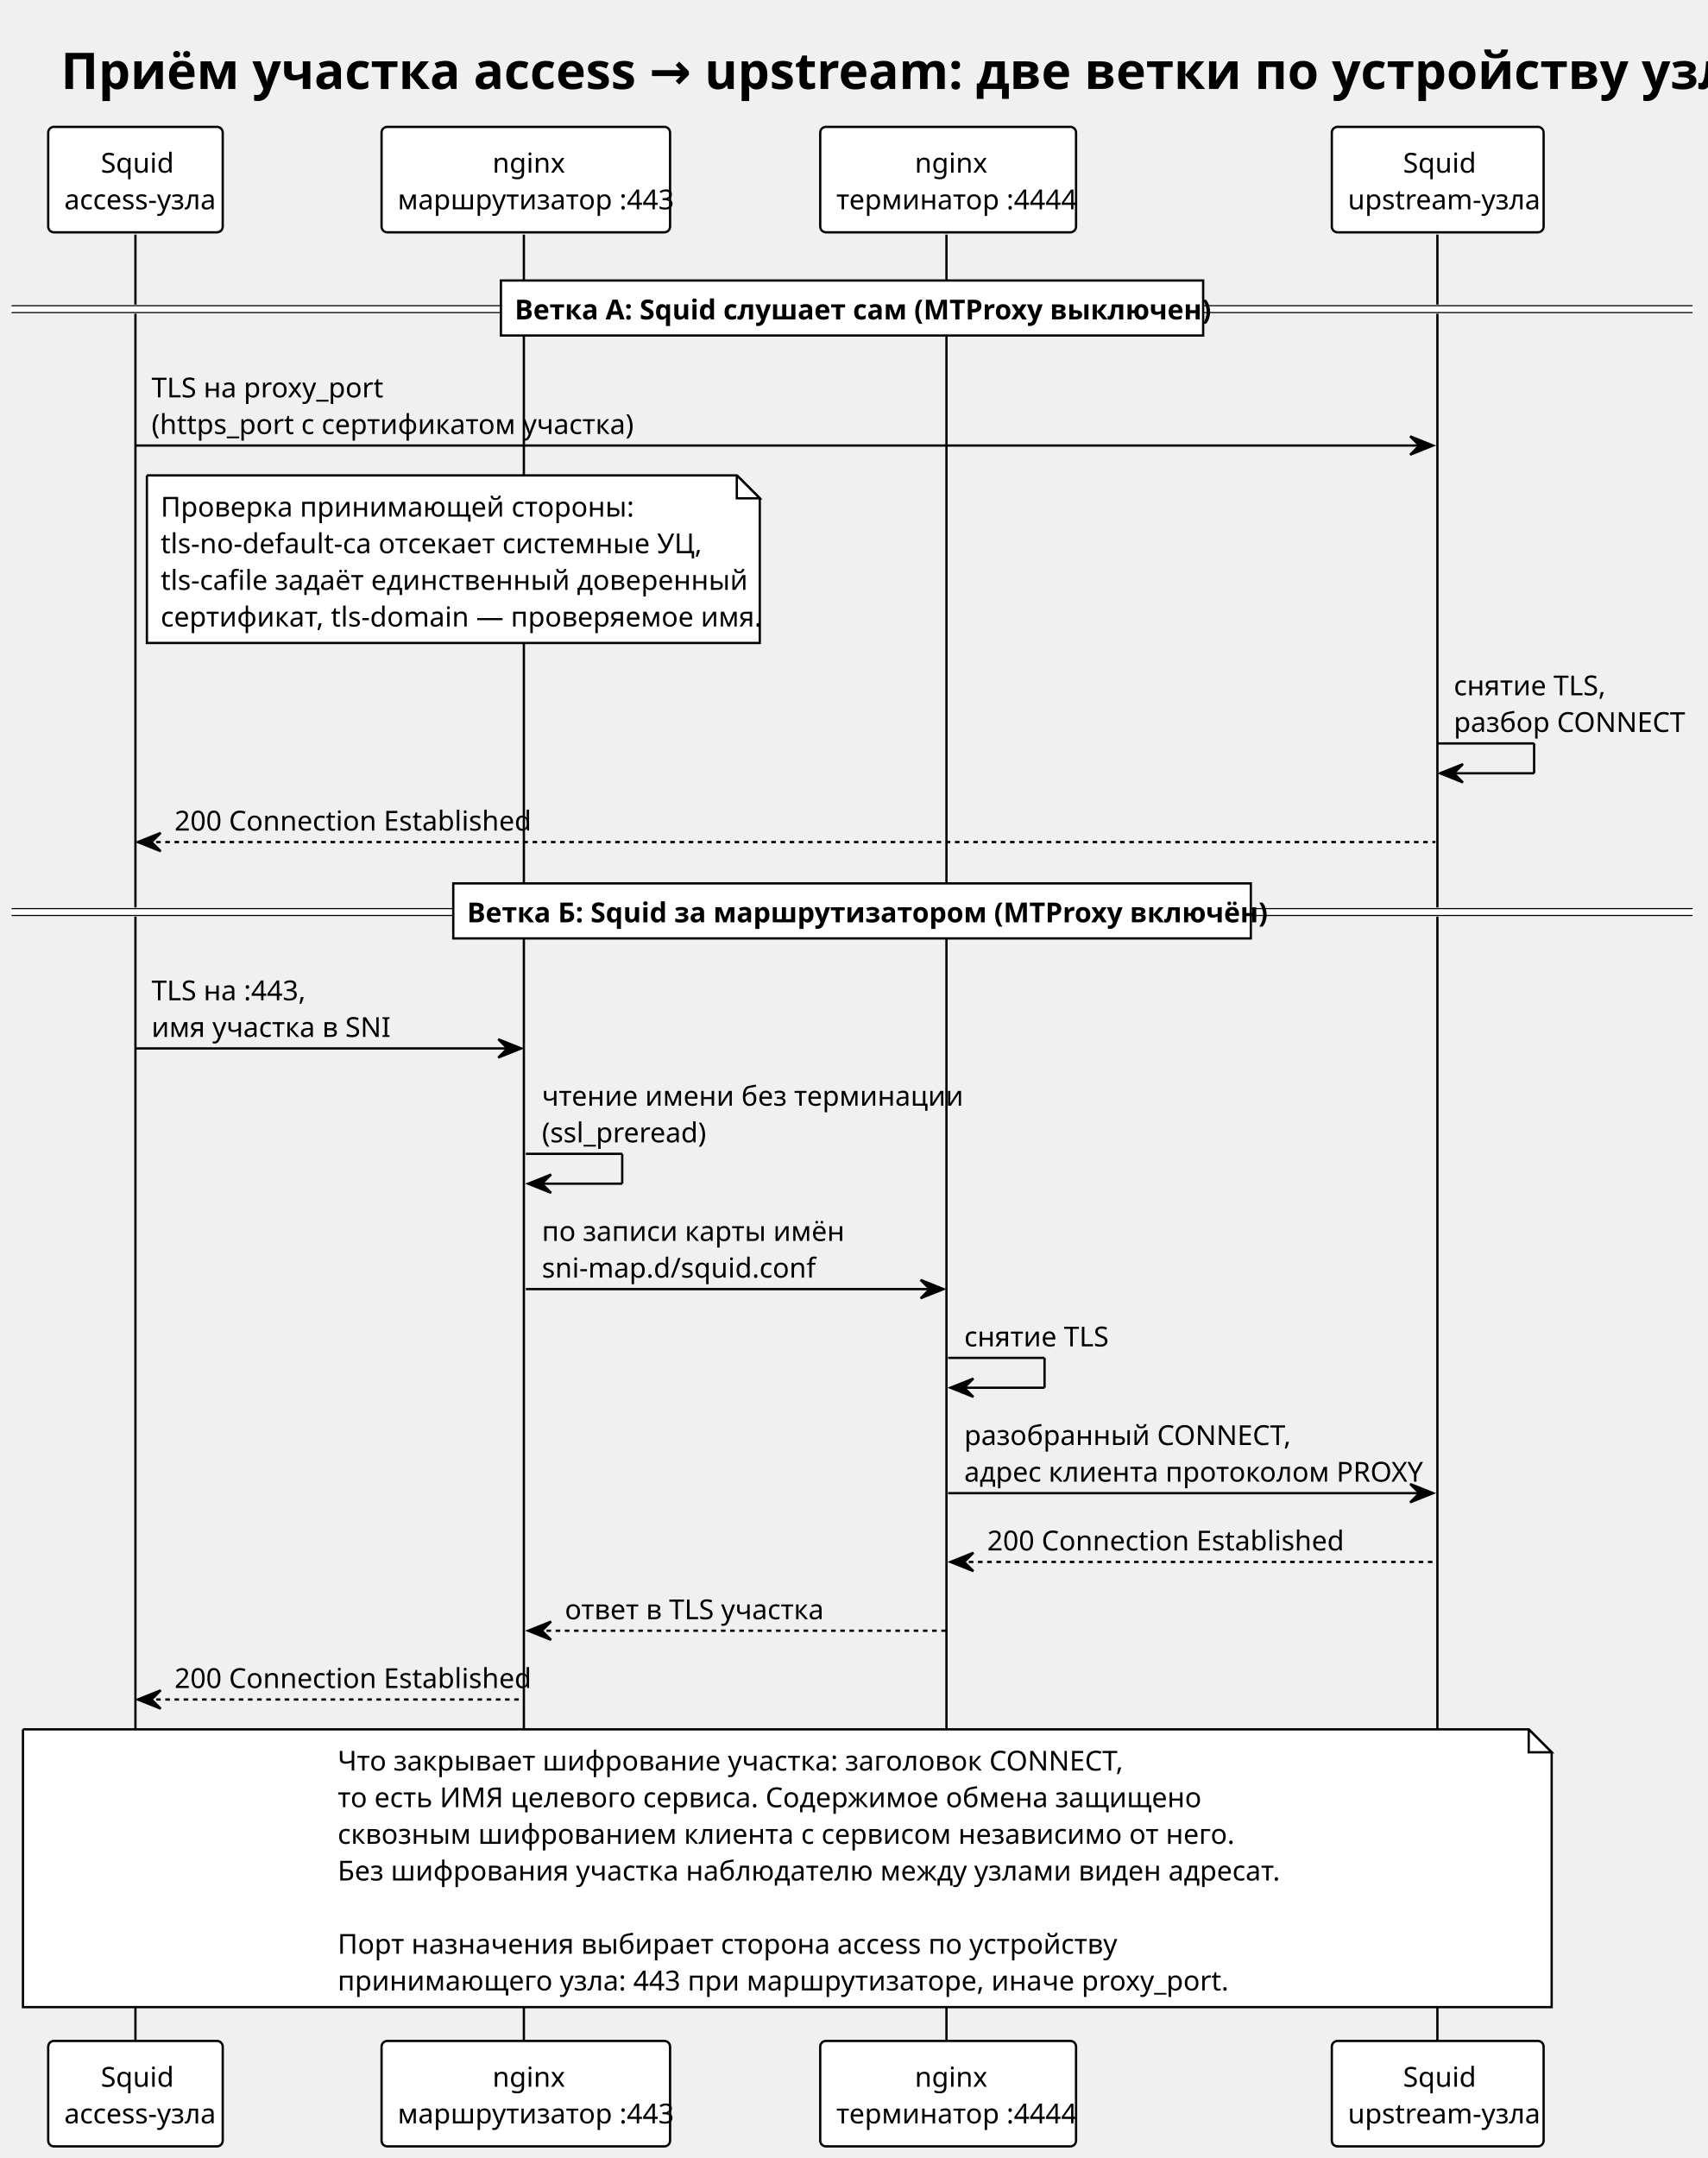
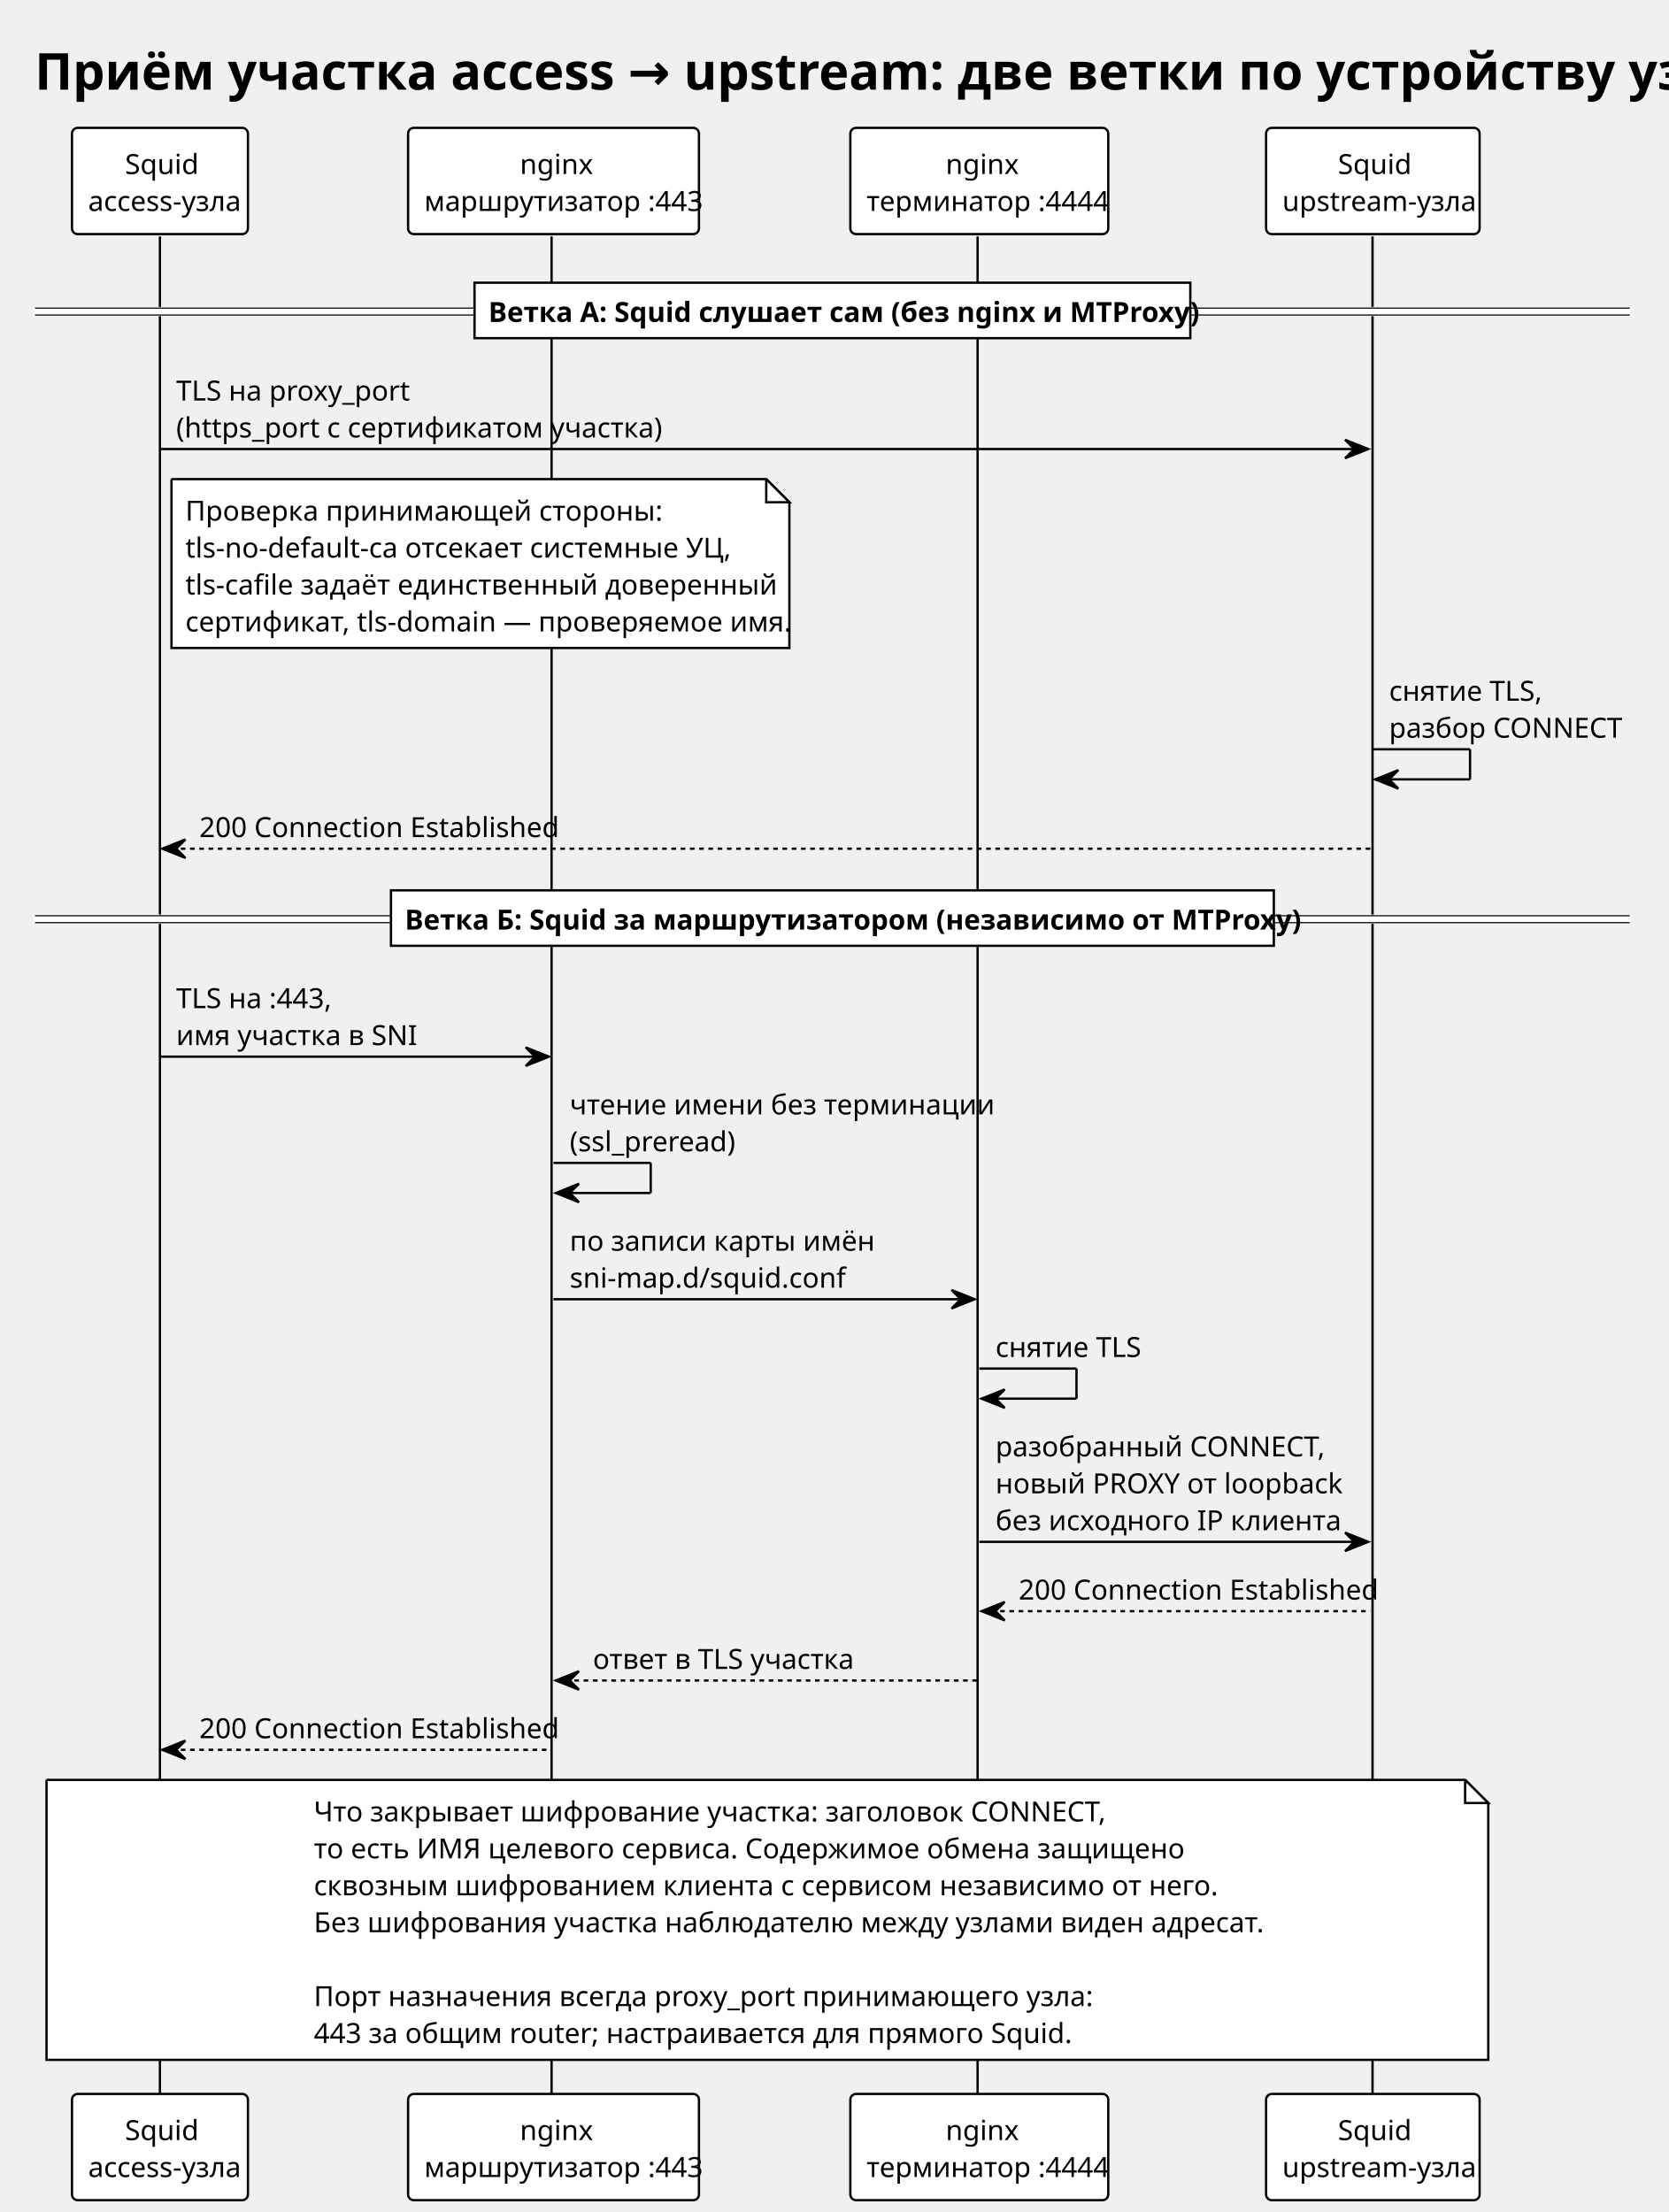
- <svg xmlns="http://www.w3.org/2000/svg" contentStyleType="text/css" data-diagram-type="SEQUENCE" height="940px" preserveAspectRatio="none" style="width:744px;height:940px;background:#FFFFFF;" version="1.1" viewBox="0 0 744 940" width="744px" zoomAndPan="magnify">
+ <svg xmlns="http://www.w3.org/2000/svg" contentStyleType="text/css" data-diagram-type="SEQUENCE" height="956px" preserveAspectRatio="none" style="width:721px;height:956px;background:#FFFFFF;" version="1.1" viewBox="0 0 721 956" width="721px" zoomAndPan="magnify">
  <defs />
  <g>
-     <text fill="#000000" font-family="Segoe UI" font-size="22" font-weight="bold" lengthAdjust="spacing" textLength="688.392" x="26.505" y="38.74">Приём участка access → upstream: две ветки по устройству узла</text>
+     <text fill="#000000" font-family="Segoe UI" font-size="22" font-weight="bold" lengthAdjust="spacing" textLength="688.392" x="15" y="38.74">Приём участка access → upstream: две ветки по устройству узла</text>
    <g>
-       <rect fill="#000000" fill-opacity="0" height="787.828" width="8" x="55.017" y="102.184" />
-       <line style="stroke:#000000;stroke-width:1;" x1="59" x2="59" y1="102.184" y2="890.012" />
+       <rect fill="#000000" fill-opacity="0" height="803.789" width="8" x="65.124" y="102.184" />
+       <line style="stroke:#000000;stroke-width:1;" x1="69.107" x2="69.107" y1="102.184" y2="905.973" />
    </g>
    <g>
-       <rect fill="#000000" fill-opacity="0" height="787.828" width="8" x="225.079" y="102.184" />
-       <line style="stroke:#000000;stroke-width:1;" x1="228.231" x2="228.231" y1="102.184" y2="890.012" />
+       <rect fill="#000000" fill-opacity="0" height="803.789" width="8" x="235.186" y="102.184" />
+       <line style="stroke:#000000;stroke-width:1;" x1="238.338" x2="238.338" y1="102.184" y2="905.973" />
    </g>
    <g>
-       <rect fill="#000000" fill-opacity="0" height="787.828" width="8" x="409.065" y="102.184" />
-       <line style="stroke:#000000;stroke-width:1;" x1="412.339" x2="412.339" y1="102.184" y2="890.012" />
+       <rect fill="#000000" fill-opacity="0" height="803.789" width="8" x="419.173" y="102.184" />
+       <line style="stroke:#000000;stroke-width:1;" x1="422.446" x2="422.446" y1="102.184" y2="905.973" />
    </g>
    <g>
-       <rect fill="#000000" fill-opacity="0" height="787.828" width="8" x="622.352" y="102.184" />
-       <line style="stroke:#000000;stroke-width:1;" x1="626.215" x2="626.215" y1="102.184" y2="890.012" />
+       <rect fill="#000000" fill-opacity="0" height="803.789" width="8" x="589.235" y="102.184" />
+       <line style="stroke:#000000;stroke-width:1;" x1="593.098" x2="593.098" y1="102.184" y2="905.973" />
    </g>
    <g class="participant participant-head" data-participant="ACC">
-       <rect fill="#FFFFFF" height="45.922" rx="2.5" ry="2.5" style="stroke:#000000;stroke-width:1;" width="76.033" x="21" y="55.262" />
-       <text fill="#000000" font-family="Segoe UI" font-size="12" lengthAdjust="spacing" textLength="30.205" x="43.914" y="75.211">Squid</text>
-       <text fill="#000000" font-family="Segoe UI" font-size="12" lengthAdjust="spacing" textLength="62.033" x="28" y="91.172">access-узла</text>
+       <rect fill="#FFFFFF" height="45.922" rx="2.5" ry="2.5" style="stroke:#000000;stroke-width:1;" width="76.033" x="31.107" y="55.262" />
+       <text fill="#000000" font-family="Segoe UI" font-size="12" lengthAdjust="spacing" textLength="30.205" x="54.022" y="75.211">Squid</text>
+       <text fill="#000000" font-family="Segoe UI" font-size="12" lengthAdjust="spacing" textLength="62.033" x="38.107" y="91.172">access-узла</text>
    </g>
    <g class="participant participant-tail" data-participant="ACC">
-       <rect fill="#FFFFFF" height="45.922" rx="2.5" ry="2.5" style="stroke:#000000;stroke-width:1;" width="76.033" x="21" y="889.012" />
-       <text fill="#000000" font-family="Segoe UI" font-size="12" lengthAdjust="spacing" textLength="30.205" x="43.914" y="908.961">Squid</text>
-       <text fill="#000000" font-family="Segoe UI" font-size="12" lengthAdjust="spacing" textLength="62.033" x="28" y="924.922">access-узла</text>
+       <rect fill="#FFFFFF" height="45.922" rx="2.5" ry="2.5" style="stroke:#000000;stroke-width:1;" width="76.033" x="31.107" y="904.973" />
+       <text fill="#000000" font-family="Segoe UI" font-size="12" lengthAdjust="spacing" textLength="30.205" x="54.022" y="924.922">Squid</text>
+       <text fill="#000000" font-family="Segoe UI" font-size="12" lengthAdjust="spacing" textLength="62.033" x="38.107" y="940.883">access-узла</text>
    </g>
    <g class="participant participant-head" data-participant="ROUTER">
-       <rect fill="#FFFFFF" height="45.922" rx="2.5" ry="2.5" style="stroke:#000000;stroke-width:1;" width="125.697" x="166.231" y="55.262" />
-       <text fill="#000000" font-family="Segoe UI" font-size="12" lengthAdjust="spacing" textLength="29.062" x="214.548" y="75.211">nginx</text>
-       <text fill="#000000" font-family="Segoe UI" font-size="12" lengthAdjust="spacing" textLength="111.697" x="173.231" y="91.172">маршрутизатор :443</text>
+       <rect fill="#FFFFFF" height="45.922" rx="2.5" ry="2.5" style="stroke:#000000;stroke-width:1;" width="125.697" x="176.338" y="55.262" />
+       <text fill="#000000" font-family="Segoe UI" font-size="12" lengthAdjust="spacing" textLength="29.062" x="224.655" y="75.211">nginx</text>
+       <text fill="#000000" font-family="Segoe UI" font-size="12" lengthAdjust="spacing" textLength="111.697" x="183.338" y="91.172">маршрутизатор :443</text>
    </g>
    <g class="participant participant-tail" data-participant="ROUTER">
-       <rect fill="#FFFFFF" height="45.922" rx="2.5" ry="2.5" style="stroke:#000000;stroke-width:1;" width="125.697" x="166.231" y="889.012" />
-       <text fill="#000000" font-family="Segoe UI" font-size="12" lengthAdjust="spacing" textLength="29.062" x="214.548" y="908.961">nginx</text>
-       <text fill="#000000" font-family="Segoe UI" font-size="12" lengthAdjust="spacing" textLength="111.697" x="173.231" y="924.922">маршрутизатор :443</text>
+       <rect fill="#FFFFFF" height="45.922" rx="2.5" ry="2.5" style="stroke:#000000;stroke-width:1;" width="125.697" x="176.338" y="904.973" />
+       <text fill="#000000" font-family="Segoe UI" font-size="12" lengthAdjust="spacing" textLength="29.062" x="224.655" y="924.922">nginx</text>
+       <text fill="#000000" font-family="Segoe UI" font-size="12" lengthAdjust="spacing" textLength="111.697" x="183.338" y="940.883">маршрутизатор :443</text>
    </g>
    <g class="participant participant-head" data-participant="TERM">
-       <rect fill="#FFFFFF" height="45.922" rx="2.5" ry="2.5" style="stroke:#000000;stroke-width:1;" width="111.453" x="357.339" y="55.262" />
-       <text fill="#000000" font-family="Segoe UI" font-size="12" lengthAdjust="spacing" textLength="29.062" x="398.534" y="75.211">nginx</text>
-       <text fill="#000000" font-family="Segoe UI" font-size="12" lengthAdjust="spacing" textLength="97.453" x="364.339" y="91.172">терминатор :4444</text>
+       <rect fill="#FFFFFF" height="45.922" rx="2.5" ry="2.5" style="stroke:#000000;stroke-width:1;" width="111.453" x="367.446" y="55.262" />
+       <text fill="#000000" font-family="Segoe UI" font-size="12" lengthAdjust="spacing" textLength="29.062" x="408.642" y="75.211">nginx</text>
+       <text fill="#000000" font-family="Segoe UI" font-size="12" lengthAdjust="spacing" textLength="97.453" x="374.446" y="91.172">терминатор :4444</text>
    </g>
    <g class="participant participant-tail" data-participant="TERM">
-       <rect fill="#FFFFFF" height="45.922" rx="2.5" ry="2.5" style="stroke:#000000;stroke-width:1;" width="111.453" x="357.339" y="889.012" />
-       <text fill="#000000" font-family="Segoe UI" font-size="12" lengthAdjust="spacing" textLength="29.062" x="398.534" y="908.961">nginx</text>
-       <text fill="#000000" font-family="Segoe UI" font-size="12" lengthAdjust="spacing" textLength="97.453" x="364.339" y="924.922">терминатор :4444</text>
+       <rect fill="#FFFFFF" height="45.922" rx="2.5" ry="2.5" style="stroke:#000000;stroke-width:1;" width="111.453" x="367.446" y="904.973" />
+       <text fill="#000000" font-family="Segoe UI" font-size="12" lengthAdjust="spacing" textLength="29.062" x="408.642" y="924.922">nginx</text>
+       <text fill="#000000" font-family="Segoe UI" font-size="12" lengthAdjust="spacing" textLength="97.453" x="374.446" y="940.883">терминатор :4444</text>
    </g>
    <g class="participant participant-head" data-participant="SQUID">
-       <rect fill="#FFFFFF" height="45.922" rx="2.5" ry="2.5" style="stroke:#000000;stroke-width:1;" width="92.275" x="580.215" y="55.262" />
-       <text fill="#000000" font-family="Segoe UI" font-size="12" lengthAdjust="spacing" textLength="30.205" x="611.25" y="75.211">Squid</text>
-       <text fill="#000000" font-family="Segoe UI" font-size="12" lengthAdjust="spacing" textLength="78.275" x="587.215" y="91.172">upstream-узла</text>
+       <rect fill="#FFFFFF" height="45.922" rx="2.5" ry="2.5" style="stroke:#000000;stroke-width:1;" width="92.275" x="547.098" y="55.262" />
+       <text fill="#000000" font-family="Segoe UI" font-size="12" lengthAdjust="spacing" textLength="30.205" x="578.133" y="75.211">Squid</text>
+       <text fill="#000000" font-family="Segoe UI" font-size="12" lengthAdjust="spacing" textLength="78.275" x="554.098" y="91.172">upstream-узла</text>
    </g>
    <g class="participant participant-tail" data-participant="SQUID">
-       <rect fill="#FFFFFF" height="45.922" rx="2.5" ry="2.5" style="stroke:#000000;stroke-width:1;" width="92.275" x="580.215" y="889.012" />
-       <text fill="#000000" font-family="Segoe UI" font-size="12" lengthAdjust="spacing" textLength="30.205" x="611.25" y="908.961">Squid</text>
-       <text fill="#000000" font-family="Segoe UI" font-size="12" lengthAdjust="spacing" textLength="78.275" x="587.215" y="924.922">upstream-узла</text>
+       <rect fill="#FFFFFF" height="45.922" rx="2.5" ry="2.5" style="stroke:#000000;stroke-width:1;" width="92.275" x="547.098" y="904.973" />
+       <text fill="#000000" font-family="Segoe UI" font-size="12" lengthAdjust="spacing" textLength="30.205" x="578.133" y="924.922">Squid</text>
+       <text fill="#000000" font-family="Segoe UI" font-size="12" lengthAdjust="spacing" textLength="78.275" x="554.098" y="940.883">upstream-узла</text>
    </g>
-     <rect fill="#FFFFFF" height="3" style="stroke:#FFFFFF;stroke-width:1;" width="732.401" x="5" y="133.164" />
-     <line style="stroke:#000000;stroke-width:0.5;" x1="5" x2="737.401" y1="133.164" y2="133.164" />
-     <line style="stroke:#000000;stroke-width:0.5;" x1="5" x2="737.401" y1="136.164" y2="136.164" />
-     <rect fill="#FFFFFF" height="23.961" style="stroke:#000000;stroke-width:1;" width="305.932" x="218.235" y="122.184" />
-     <text fill="#000000" font-family="Segoe UI" font-size="12" font-weight="bold" lengthAdjust="spacing" textLength="288.621" x="224.235" y="139.133">Ветка А: Squid слушает сам (MTProxy выключен)</text>
+     <rect fill="#FFFFFF" height="3" style="stroke:#FFFFFF;stroke-width:1;" width="689.177" x="15.107" y="133.164" />
+     <line style="stroke:#000000;stroke-width:0.5;" x1="15.107" x2="704.284" y1="133.164" y2="133.164" />
+     <line style="stroke:#000000;stroke-width:0.5;" x1="15.107" x2="704.284" y1="136.164" y2="136.164" />
+     <rect fill="#FFFFFF" height="23.961" style="stroke:#000000;stroke-width:1;" width="309.307" x="205.042" y="122.184" />
+     <text fill="#000000" font-family="Segoe UI" font-size="12" font-weight="bold" lengthAdjust="spacing" textLength="291.996" x="211.042" y="139.133">Ветка А: Squid слушает сам (без nginx и MTProxy)</text>
    <g class="message" data-participant-1="ACC" data-participant-2="SQUID">
-       <polygon fill="#000000" points="614.352,190.066,624.352,194.066,614.352,198.066,618.352,194.066" style="stroke:#000000;stroke-width:1;" />
-       <line style="stroke:#000000;stroke-width:1;" x1="59.017" x2="620.352" y1="194.066" y2="194.066" />
-       <text fill="#000000" font-family="Segoe UI" font-size="12" lengthAdjust="spacing" textLength="94.793" x="66.017" y="173.094">TLS на proxy_port</text>
-       <text fill="#000000" font-family="Segoe UI" font-size="12" lengthAdjust="spacing" textLength="196.67" x="66.017" y="189.055">(https_port с сертификатом участка)</text>
+       <polygon fill="#000000" points="581.235,190.066,591.235,194.066,581.235,198.066,585.235,194.066" style="stroke:#000000;stroke-width:1;" />
+       <line style="stroke:#000000;stroke-width:1;" x1="69.124" x2="587.235" y1="194.066" y2="194.066" />
+       <text fill="#000000" font-family="Segoe UI" font-size="12" lengthAdjust="spacing" textLength="94.793" x="76.124" y="173.094">TLS на proxy_port</text>
+       <text fill="#000000" font-family="Segoe UI" font-size="12" lengthAdjust="spacing" textLength="196.67" x="76.124" y="189.055">(https_port с сертификатом участка)</text>
    </g>
-     <path d="M64,207.066 L64,280.066 L331,280.066 L331,217.066 L321,207.066 L64,207.066" fill="#FFFFFF" style="stroke:#000000;stroke-width:1;" />
-     <path d="M321,207.066 L321,217.066 L331,217.066 L321,207.066" fill="#FFFFFF" style="stroke:#000000;stroke-width:1;" />
-     <text fill="#000000" font-family="Segoe UI" font-size="12" lengthAdjust="spacing" textLength="192.873" x="70" y="225.016">Проверка принимающей стороны:</text>
-     <text fill="#000000" font-family="Segoe UI" font-size="12" lengthAdjust="spacing" textLength="223.512" x="70" y="240.977">tls-no-default-ca отсекает системные УЦ,</text>
-     <text fill="#000000" font-family="Segoe UI" font-size="12" lengthAdjust="spacing" textLength="237.603" x="70" y="256.938">tls-cafile задаёт единственный доверенный</text>
-     <text fill="#000000" font-family="Segoe UI" font-size="12" lengthAdjust="spacing" textLength="246.592" x="70" y="272.898">сертификат, tls-domain — проверяемое имя.</text>
+     <path d="M74.107,207.066 L74.107,280.066 L341.107,280.066 L341.107,217.066 L331.107,207.066 L74.107,207.066" fill="#FFFFFF" style="stroke:#000000;stroke-width:1;" />
+     <path d="M331.107,207.066 L331.107,217.066 L341.107,217.066 L331.107,207.066" fill="#FFFFFF" style="stroke:#000000;stroke-width:1;" />
+     <text fill="#000000" font-family="Segoe UI" font-size="12" lengthAdjust="spacing" textLength="192.873" x="80.107" y="225.016">Проверка принимающей стороны:</text>
+     <text fill="#000000" font-family="Segoe UI" font-size="12" lengthAdjust="spacing" textLength="223.512" x="80.107" y="240.977">tls-no-default-ca отсекает системные УЦ,</text>
+     <text fill="#000000" font-family="Segoe UI" font-size="12" lengthAdjust="spacing" textLength="237.603" x="80.107" y="256.938">tls-cafile задаёт единственный доверенный</text>
+     <text fill="#000000" font-family="Segoe UI" font-size="12" lengthAdjust="spacing" textLength="246.592" x="80.107" y="272.898">сертификат, tls-domain — проверяемое имя.</text>
    <g class="message" data-participant-1="SQUID" data-participant-2="SQUID">
-       <line style="stroke:#000000;stroke-width:1;" x1="626.352" x2="668.352" y1="323.832" y2="323.832" />
-       <line style="stroke:#000000;stroke-width:1;" x1="668.352" x2="668.352" y1="323.832" y2="336.832" />
-       <line style="stroke:#000000;stroke-width:1;" x1="627.352" x2="668.352" y1="336.832" y2="336.832" />
-       <polygon fill="#000000" points="637.352,332.832,627.352,336.832,637.352,340.832,633.352,336.832" style="stroke:#000000;stroke-width:1;" />
-       <text fill="#000000" font-family="Segoe UI" font-size="12" lengthAdjust="spacing" textLength="60.873" x="633.352" y="302.859">снятие TLS,</text>
-       <text fill="#000000" font-family="Segoe UI" font-size="12" lengthAdjust="spacing" textLength="97.049" x="633.352" y="318.82">разбор CONNECT</text>
+       <line style="stroke:#000000;stroke-width:1;" x1="593.235" x2="635.235" y1="323.832" y2="323.832" />
+       <line style="stroke:#000000;stroke-width:1;" x1="635.235" x2="635.235" y1="323.832" y2="336.832" />
+       <line style="stroke:#000000;stroke-width:1;" x1="594.235" x2="635.235" y1="336.832" y2="336.832" />
+       <polygon fill="#000000" points="604.235,332.832,594.235,336.832,604.235,340.832,600.235,336.832" style="stroke:#000000;stroke-width:1;" />
+       <text fill="#000000" font-family="Segoe UI" font-size="12" lengthAdjust="spacing" textLength="60.873" x="600.235" y="302.859">снятие TLS,</text>
+       <text fill="#000000" font-family="Segoe UI" font-size="12" lengthAdjust="spacing" textLength="97.049" x="600.235" y="318.82">разбор CONNECT</text>
    </g>
    <g class="message" data-participant-1="SQUID" data-participant-2="ACC">
-       <polygon fill="#000000" points="70.017,362.793,60.017,366.793,70.017,370.793,66.017,366.793" style="stroke:#000000;stroke-width:1;" />
-       <line style="stroke:#000000;stroke-width:1;stroke-dasharray:2,2;" x1="64.017" x2="625.352" y1="366.793" y2="366.793" />
-       <text fill="#000000" font-family="Segoe UI" font-size="12" lengthAdjust="spacing" textLength="146.062" x="76.017" y="361.781">200 Connection Established</text>
+       <polygon fill="#000000" points="80.124,362.793,70.124,366.793,80.124,370.793,76.124,366.793" style="stroke:#000000;stroke-width:1;" />
+       <line style="stroke:#000000;stroke-width:1;stroke-dasharray:2,2;" x1="74.124" x2="592.235" y1="366.793" y2="366.793" />
+       <text fill="#000000" font-family="Segoe UI" font-size="12" lengthAdjust="spacing" textLength="146.062" x="86.124" y="361.781">200 Connection Established</text>
    </g>
-     <rect fill="#FFFFFF" height="3" style="stroke:#FFFFFF;stroke-width:1;" width="732.401" x="5" y="395.773" />
-     <line style="stroke:#000000;stroke-width:0.5;" x1="5" x2="737.401" y1="395.773" y2="395.773" />
-     <line style="stroke:#000000;stroke-width:0.5;" x1="5" x2="737.401" y1="398.773" y2="398.773" />
-     <rect fill="#FFFFFF" height="23.961" style="stroke:#000000;stroke-width:1;" width="347.463" x="197.469" y="384.793" />
-     <text fill="#000000" font-family="Segoe UI" font-size="12" font-weight="bold" lengthAdjust="spacing" textLength="330.152" x="203.469" y="401.742">Ветка Б: Squid за маршрутизатором (MTProxy включён)</text>
+     <rect fill="#FFFFFF" height="3" style="stroke:#FFFFFF;stroke-width:1;" width="689.177" x="15.107" y="395.773" />
+     <line style="stroke:#000000;stroke-width:0.5;" x1="15.107" x2="704.284" y1="395.773" y2="395.773" />
+     <line style="stroke:#000000;stroke-width:0.5;" x1="15.107" x2="704.284" y1="398.773" y2="398.773" />
+     <rect fill="#FFFFFF" height="23.961" style="stroke:#000000;stroke-width:1;" width="381.506" x="168.943" y="384.793" />
+     <text fill="#000000" font-family="Segoe UI" font-size="12" font-weight="bold" lengthAdjust="spacing" textLength="364.195" x="174.943" y="401.742">Ветка Б: Squid за маршрутизатором (независимо от MTProxy)</text>
    <g class="message" data-participant-1="ACC" data-participant-2="ROUTER">
-       <polygon fill="#000000" points="217.079,452.676,227.079,456.676,217.079,460.676,221.079,456.676" style="stroke:#000000;stroke-width:1;" />
-       <line style="stroke:#000000;stroke-width:1;" x1="59.017" x2="223.079" y1="456.676" y2="456.676" />
-       <text fill="#000000" font-family="Segoe UI" font-size="12" lengthAdjust="spacing" textLength="62.525" x="66.017" y="435.703">TLS на :443,</text>
-       <text fill="#000000" font-family="Segoe UI" font-size="12" lengthAdjust="spacing" textLength="97.424" x="66.017" y="451.664">имя участка в SNI</text>
+       <polygon fill="#000000" points="227.186,452.676,237.186,456.676,227.186,460.676,231.186,456.676" style="stroke:#000000;stroke-width:1;" />
+       <line style="stroke:#000000;stroke-width:1;" x1="69.124" x2="233.186" y1="456.676" y2="456.676" />
+       <text fill="#000000" font-family="Segoe UI" font-size="12" lengthAdjust="spacing" textLength="62.525" x="76.124" y="435.703">TLS на :443,</text>
+       <text fill="#000000" font-family="Segoe UI" font-size="12" lengthAdjust="spacing" textLength="97.424" x="76.124" y="451.664">имя участка в SNI</text>
    </g>
    <g class="message" data-participant-1="ROUTER" data-participant-2="ROUTER">
-       <line style="stroke:#000000;stroke-width:1;" x1="229.079" x2="271.079" y1="502.598" y2="502.598" />
-       <line style="stroke:#000000;stroke-width:1;" x1="271.079" x2="271.079" y1="502.598" y2="515.598" />
-       <line style="stroke:#000000;stroke-width:1;" x1="230.079" x2="271.079" y1="515.598" y2="515.598" />
-       <polygon fill="#000000" points="240.079,511.598,230.079,515.598,240.079,519.598,236.079,515.598" style="stroke:#000000;stroke-width:1;" />
-       <text fill="#000000" font-family="Segoe UI" font-size="12" lengthAdjust="spacing" textLength="169.986" x="236.079" y="481.625">чтение имени без терминации</text>
-       <text fill="#000000" font-family="Segoe UI" font-size="12" lengthAdjust="spacing" textLength="66.434" x="236.079" y="497.586">(ssl_preread)</text>
+       <line style="stroke:#000000;stroke-width:1;" x1="239.186" x2="281.187" y1="502.598" y2="502.598" />
+       <line style="stroke:#000000;stroke-width:1;" x1="281.187" x2="281.187" y1="502.598" y2="515.598" />
+       <line style="stroke:#000000;stroke-width:1;" x1="240.186" x2="281.187" y1="515.598" y2="515.598" />
+       <polygon fill="#000000" points="250.186,511.598,240.186,515.598,250.186,519.598,246.186,515.598" style="stroke:#000000;stroke-width:1;" />
+       <text fill="#000000" font-family="Segoe UI" font-size="12" lengthAdjust="spacing" textLength="169.986" x="246.186" y="481.625">чтение имени без терминации</text>
+       <text fill="#000000" font-family="Segoe UI" font-size="12" lengthAdjust="spacing" textLength="66.434" x="246.186" y="497.586">(ssl_preread)</text>
    </g>
    <g class="message" data-participant-1="ROUTER" data-participant-2="TERM">
-       <polygon fill="#000000" points="401.065,557.519,411.065,561.519,401.065,565.519,405.065,561.519" style="stroke:#000000;stroke-width:1;" />
-       <line style="stroke:#000000;stroke-width:1;" x1="229.079" x2="407.065" y1="561.519" y2="561.519" />
-       <text fill="#000000" font-family="Segoe UI" font-size="12" lengthAdjust="spacing" textLength="122.848" x="236.079" y="540.547">по записи карты имён</text>
-       <text fill="#000000" font-family="Segoe UI" font-size="12" lengthAdjust="spacing" textLength="112.072" x="236.079" y="556.508">sni-map.d/squid.conf</text>
+       <polygon fill="#000000" points="411.173,557.519,421.173,561.519,411.173,565.519,415.173,561.519" style="stroke:#000000;stroke-width:1;" />
+       <line style="stroke:#000000;stroke-width:1;" x1="239.186" x2="417.173" y1="561.519" y2="561.519" />
+       <text fill="#000000" font-family="Segoe UI" font-size="12" lengthAdjust="spacing" textLength="122.848" x="246.186" y="540.547">по записи карты имён</text>
+       <text fill="#000000" font-family="Segoe UI" font-size="12" lengthAdjust="spacing" textLength="112.072" x="246.186" y="556.508">sni-map.d/squid.conf</text>
    </g>
    <g class="message" data-participant-1="TERM" data-participant-2="TERM">
-       <line style="stroke:#000000;stroke-width:1;" x1="413.065" x2="455.065" y1="591.481" y2="591.481" />
-       <line style="stroke:#000000;stroke-width:1;" x1="455.065" x2="455.065" y1="591.481" y2="604.481" />
-       <line style="stroke:#000000;stroke-width:1;" x1="414.065" x2="455.065" y1="604.481" y2="604.481" />
-       <polygon fill="#000000" points="424.065,600.481,414.065,604.481,424.065,608.481,420.065,604.481" style="stroke:#000000;stroke-width:1;" />
-       <text fill="#000000" font-family="Segoe UI" font-size="12" lengthAdjust="spacing" textLength="58.272" x="420.065" y="586.469">снятие TLS</text>
+       <line style="stroke:#000000;stroke-width:1;" x1="423.173" x2="465.173" y1="591.481" y2="591.481" />
+       <line style="stroke:#000000;stroke-width:1;" x1="465.173" x2="465.173" y1="591.481" y2="604.481" />
+       <line style="stroke:#000000;stroke-width:1;" x1="424.173" x2="465.173" y1="604.481" y2="604.481" />
+       <polygon fill="#000000" points="434.173,600.481,424.173,604.481,434.173,608.481,430.173,604.481" style="stroke:#000000;stroke-width:1;" />
+       <text fill="#000000" font-family="Segoe UI" font-size="12" lengthAdjust="spacing" textLength="58.272" x="430.173" y="586.469">снятие TLS</text>
    </g>
    <g class="message" data-participant-1="TERM" data-participant-2="SQUID">
-       <polygon fill="#000000" points="614.352,646.402,624.352,650.402,614.352,654.402,618.352,650.402" style="stroke:#000000;stroke-width:1;" />
-       <line style="stroke:#000000;stroke-width:1;" x1="413.065" x2="620.352" y1="650.402" y2="650.402" />
-       <text fill="#000000" font-family="Segoe UI" font-size="12" lengthAdjust="spacing" textLength="135.094" x="420.065" y="629.43">разобранный CONNECT,</text>
-       <text fill="#000000" font-family="Segoe UI" font-size="12" lengthAdjust="spacing" textLength="189.287" x="420.065" y="645.391">адрес клиента протоколом PROXY</text>
+       <polygon fill="#000000" points="581.235,662.363,591.235,666.363,581.235,670.363,585.235,666.363" style="stroke:#000000;stroke-width:1;" />
+       <line style="stroke:#000000;stroke-width:1;" x1="423.173" x2="587.235" y1="666.363" y2="666.363" />
+       <text fill="#000000" font-family="Segoe UI" font-size="12" lengthAdjust="spacing" textLength="135.094" x="430.173" y="629.43">разобранный CONNECT,</text>
+       <text fill="#000000" font-family="Segoe UI" font-size="12" lengthAdjust="spacing" textLength="142.963" x="430.173" y="645.391">новый PROXY от loopback</text>
+       <text fill="#000000" font-family="Segoe UI" font-size="12" lengthAdjust="spacing" textLength="139.037" x="430.173" y="661.352">без исходного IP клиента</text>
    </g>
    <g class="message" data-participant-1="SQUID" data-participant-2="TERM">
-       <polygon fill="#000000" points="424.065,676.363,414.065,680.363,424.065,684.363,420.065,680.363" style="stroke:#000000;stroke-width:1;" />
-       <line style="stroke:#000000;stroke-width:1;stroke-dasharray:2,2;" x1="418.065" x2="625.352" y1="680.363" y2="680.363" />
-       <text fill="#000000" font-family="Segoe UI" font-size="12" lengthAdjust="spacing" textLength="146.062" x="430.065" y="675.352">200 Connection Established</text>
+       <polygon fill="#000000" points="434.173,692.324,424.173,696.324,434.173,700.324,430.173,696.324" style="stroke:#000000;stroke-width:1;" />
+       <line style="stroke:#000000;stroke-width:1;stroke-dasharray:2,2;" x1="428.173" x2="592.235" y1="696.324" y2="696.324" />
+       <text fill="#000000" font-family="Segoe UI" font-size="12" lengthAdjust="spacing" textLength="146.062" x="440.173" y="691.312">200 Connection Established</text>
    </g>
    <g class="message" data-participant-1="TERM" data-participant-2="ROUTER">
-       <polygon fill="#000000" points="240.079,706.324,230.079,710.324,240.079,714.324,236.079,710.324" style="stroke:#000000;stroke-width:1;" />
-       <line style="stroke:#000000;stroke-width:1;stroke-dasharray:2,2;" x1="234.079" x2="412.065" y1="710.324" y2="710.324" />
-       <text fill="#000000" font-family="Segoe UI" font-size="12" lengthAdjust="spacing" textLength="105.264" x="246.079" y="705.312">ответ в TLS участка</text>
+       <polygon fill="#000000" points="250.186,722.285,240.186,726.285,250.186,730.285,246.186,726.285" style="stroke:#000000;stroke-width:1;" />
+       <line style="stroke:#000000;stroke-width:1;stroke-dasharray:2,2;" x1="244.186" x2="422.173" y1="726.285" y2="726.285" />
+       <text fill="#000000" font-family="Segoe UI" font-size="12" lengthAdjust="spacing" textLength="105.264" x="256.187" y="721.273">ответ в TLS участка</text>
    </g>
    <g class="message" data-participant-1="ROUTER" data-participant-2="ACC">
-       <polygon fill="#000000" points="70.017,736.285,60.017,740.285,70.017,744.285,66.017,740.285" style="stroke:#000000;stroke-width:1;" />
-       <line style="stroke:#000000;stroke-width:1;stroke-dasharray:2,2;" x1="64.017" x2="228.079" y1="740.285" y2="740.285" />
-       <text fill="#000000" font-family="Segoe UI" font-size="12" lengthAdjust="spacing" textLength="146.062" x="76.017" y="735.273">200 Connection Established</text>
+       <polygon fill="#000000" points="80.124,752.246,70.124,756.246,80.124,760.246,76.124,756.246" style="stroke:#000000;stroke-width:1;" />
+       <line style="stroke:#000000;stroke-width:1;stroke-dasharray:2,2;" x1="74.124" x2="238.186" y1="756.246" y2="756.246" />
+       <text fill="#000000" font-family="Segoe UI" font-size="12" lengthAdjust="spacing" textLength="146.062" x="86.124" y="751.234">200 Connection Established</text>
    </g>
-     <path d="M10,753.285 L10,874.285 L676,874.285 L676,763.285 L666,753.285 L10,753.285" fill="#FFFFFF" style="stroke:#000000;stroke-width:1;" />
-     <path d="M666,753.285 L666,763.285 L676,763.285 L666,753.285" fill="#FFFFFF" style="stroke:#000000;stroke-width:1;" />
-     <text fill="#000000" font-family="Segoe UI" font-size="12" lengthAdjust="spacing" textLength="320.93" x="147.106" y="771.234">Что закрывает шифрование участка: заголовок CONNECT,</text>
-     <text fill="#000000" font-family="Segoe UI" font-size="12" lengthAdjust="spacing" textLength="354.31" x="147.106" y="787.195">то есть ИМЯ целевого сервиса. Содержимое обмена защищено</text>
-     <text fill="#000000" font-family="Segoe UI" font-size="12" lengthAdjust="spacing" textLength="364.647" x="147.106" y="803.156">сквозным шифрованием клиента с сервисом независимо от него.</text>
-     <text fill="#000000" font-family="Segoe UI" font-size="12" lengthAdjust="spacing" textLength="383.279" x="147.106" y="819.117">Без шифрования участка наблюдателю между узлами виден адресат.</text>
-     <text fill="#000000" font-family="Segoe UI" font-size="12" lengthAdjust="spacing" textLength="3.287" x="147.106" y="835.078"> </text>
-     <text fill="#000000" font-family="Segoe UI" font-size="12" lengthAdjust="spacing" textLength="317.016" x="147.106" y="851.039">Порт назначения выбирает сторона access по устройству</text>
-     <text fill="#000000" font-family="Segoe UI" font-size="12" lengthAdjust="spacing" textLength="361.014" x="147.106" y="867">принимающего узла: 443 при маршрутизаторе, иначе proxy_port.</text>
+     <path d="M20.107,769.246 L20.107,890.246 L643.107,890.246 L643.107,779.246 L633.107,769.246 L20.107,769.246" fill="#FFFFFF" style="stroke:#000000;stroke-width:1;" />
+     <path d="M633.107,769.246 L633.107,779.246 L643.107,779.246 L633.107,769.246" fill="#FFFFFF" style="stroke:#000000;stroke-width:1;" />
+     <text fill="#000000" font-family="Segoe UI" font-size="12" lengthAdjust="spacing" textLength="320.93" x="135.601" y="787.195">Что закрывает шифрование участка: заголовок CONNECT,</text>
+     <text fill="#000000" font-family="Segoe UI" font-size="12" lengthAdjust="spacing" textLength="354.31" x="135.601" y="803.156">то есть ИМЯ целевого сервиса. Содержимое обмена защищено</text>
+     <text fill="#000000" font-family="Segoe UI" font-size="12" lengthAdjust="spacing" textLength="364.647" x="135.601" y="819.117">сквозным шифрованием клиента с сервисом независимо от него.</text>
+     <text fill="#000000" font-family="Segoe UI" font-size="12" lengthAdjust="spacing" textLength="383.279" x="135.601" y="835.078">Без шифрования участка наблюдателю между узлами виден адресат.</text>
+     <text fill="#000000" font-family="Segoe UI" font-size="12" lengthAdjust="spacing" textLength="3.287" x="135.601" y="851.039"> </text>
+     <text fill="#000000" font-family="Segoe UI" font-size="12" lengthAdjust="spacing" textLength="313.828" x="135.601" y="867">Порт назначения всегда proxy_port принимающего узла:</text>
+     <text fill="#000000" font-family="Segoe UI" font-size="12" lengthAdjust="spacing" textLength="305.941" x="135.601" y="882.961">443 за общим router; настраивается для прямого Squid.</text>
  </g>
</svg>
